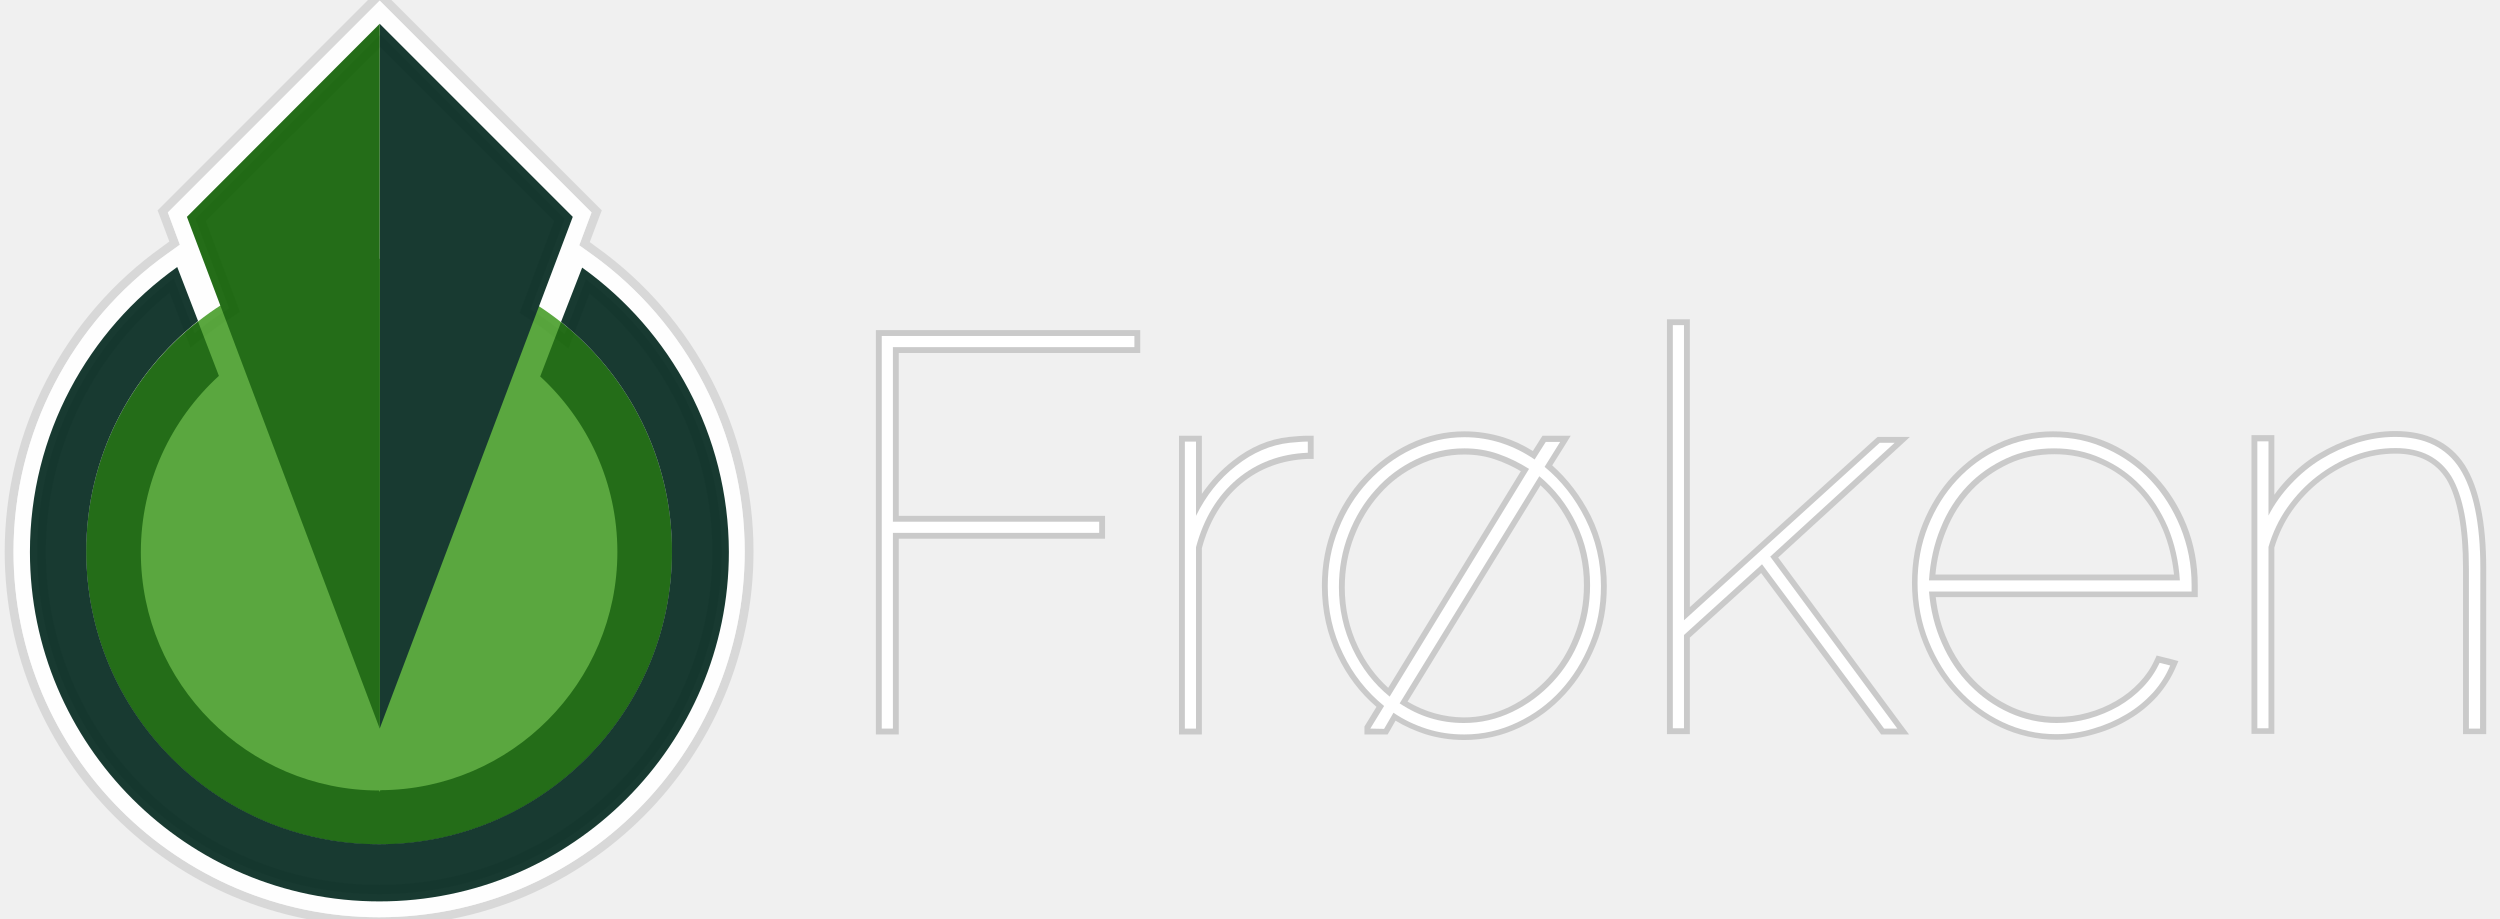
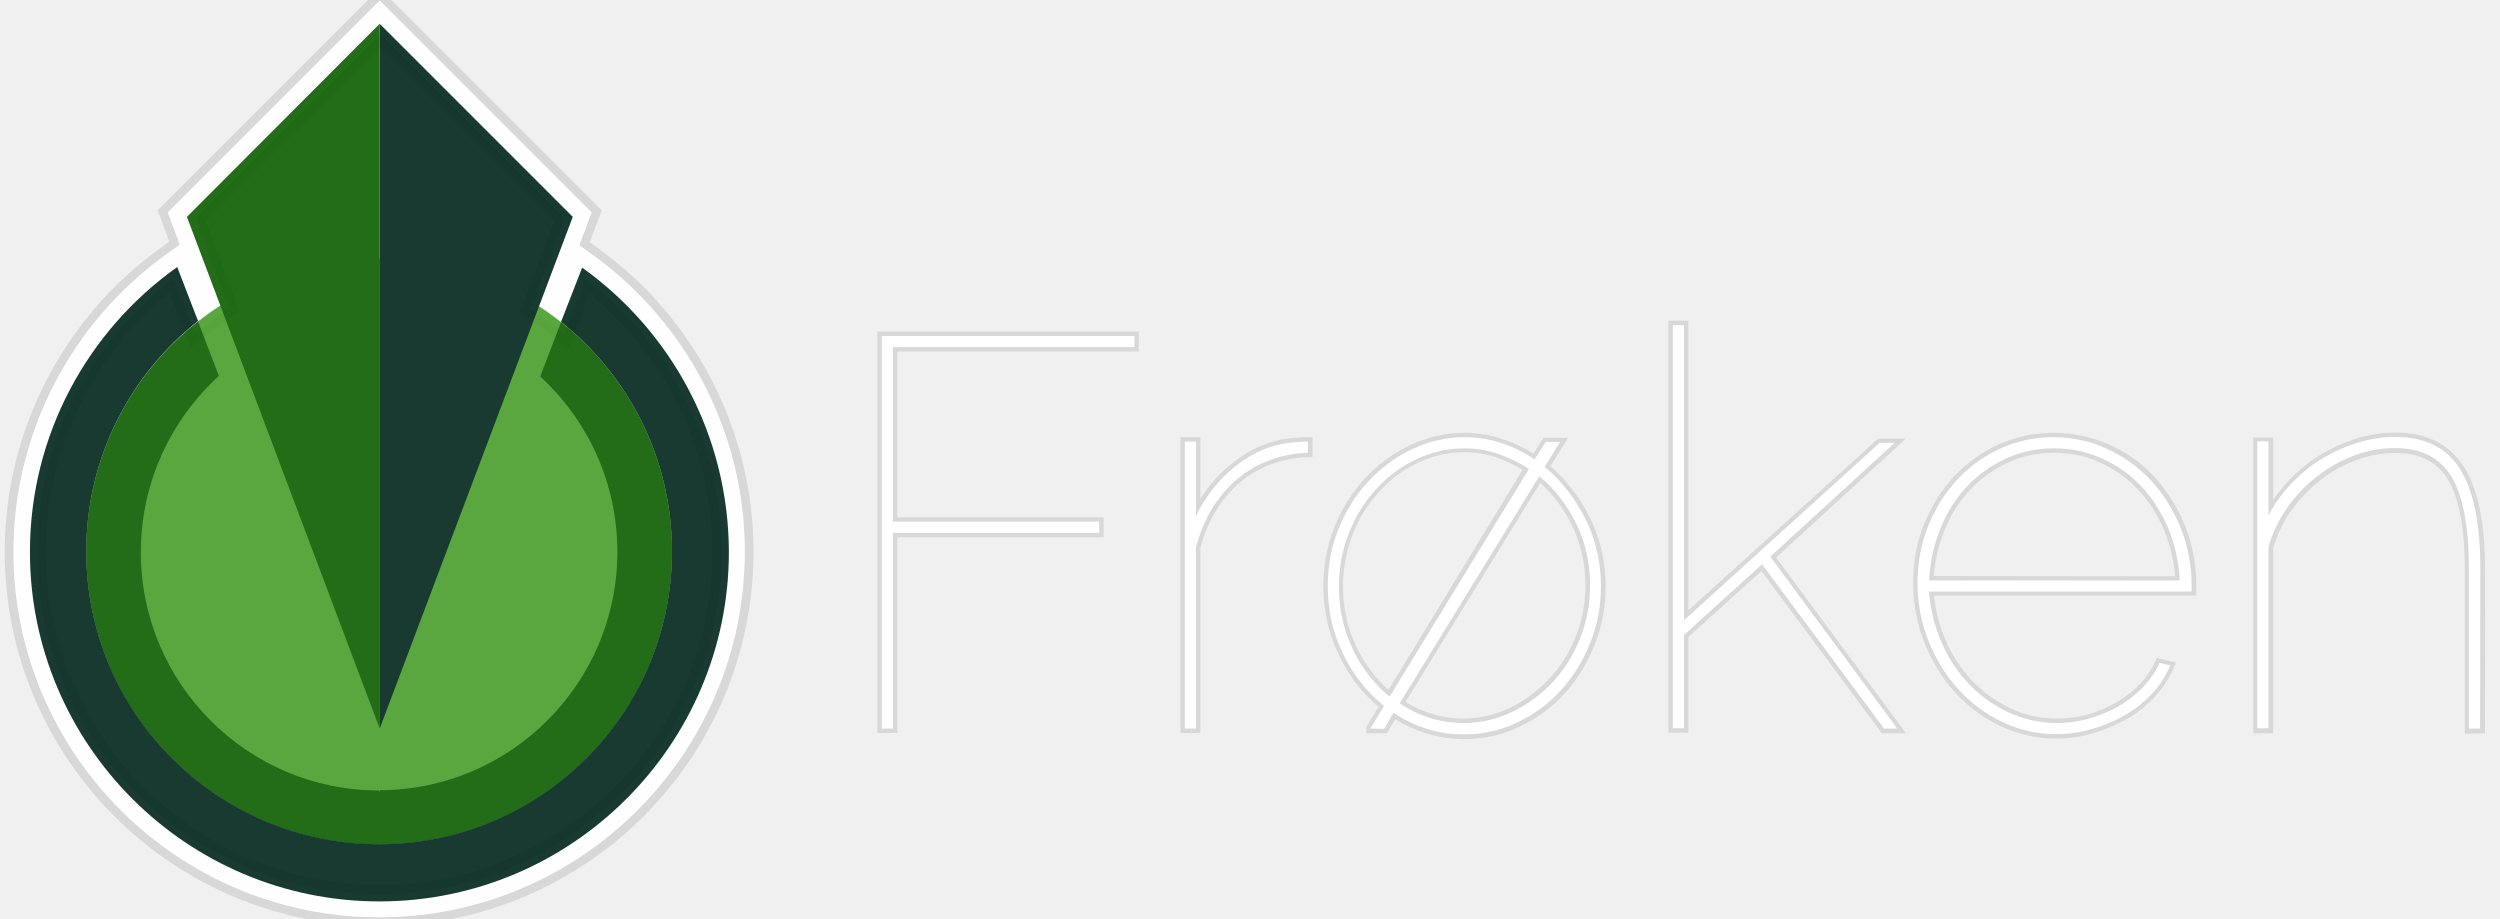
<svg xmlns="http://www.w3.org/2000/svg" version="1.1" id="Layer_1" x="0px" y="0px" viewBox="0 0 852 313" style="enable-background:new 0 0 852 313;" xml:space="preserve">
  <style type="text/css">
	.st0{opacity:0.1;}
	.st1{fill:#FFFFFF;}
	.st2{opacity:0.9;}
	.st3{fill:#499F2B;}
	.st4{fill:#0D5E00;}
	.st5{fill:#00261C;}
- 	.st6{opacity:0.16;enable-background:new    ;}
+ 	.st6{opacity:0.1;enable-background:new    ;}
	.st7{enable-background:new    ;}
</style>
  <g class="st0">
    <g>
      <path class="st1" d="M129.2,314.1C59.7,314.1,3.1,257.5,3.1,188c0-40.7,19.9-79.2,53.1-102.8l3.3-2.3l-4-10.8l73.9-73.9L203.3,72    l-4.1,11l3.3,2.3c33.1,23.7,52.8,62,52.8,102.5C255.3,257.5,198.7,314.1,129.2,314.1z M58.5,97.3c-27.8,21.8-44.3,55.6-44.3,90.8    c0,63.5,51.6,115.1,115.1,115.1s115.1-51.6,115.1-115.1c0-35.1-16.4-68.8-44-90.5l-7.2,18.7l-4.3-3.3c-2.3-1.9-4.8-3.6-7.2-5.2    L179,106l11.7-31l-61.1-61.1l-61.3,61l11.6,30.8l-2.7,1.8c-2.4,1.5-4.9,3.3-7.3,5.2l-4.3,3.4L58.5,97.3z" />
      <path d="M129.4,0.2l72.2,72.2l-4.2,11.2l4.2,3c32.7,23.4,52.2,61.3,52.2,101.3c0,68.9-55.9,124.7-124.6,124.7S4.6,256.7,4.6,188    c0-40.2,19.6-78.2,52.5-101.6l4.2-3l-4.1-11L129.4,0.2 M66.3,113.6l-7.1-18.7C30,117,12.7,151.5,12.7,188.1    c0,64.3,52.3,116.6,116.6,116.6s116.6-52.3,116.6-116.6c0-36.4-17.2-70.9-46.2-92.9l-7.2,18.7l-2.7-2.1c-2.3-1.9-4.8-3.6-7.3-5.3    l-1.7-1.1l11.6-30.8l-62.8-62.8l-63,62.7l11.5,30.6l-1.7,1.1c-2.5,1.6-5,3.4-7.4,5.3L66.3,113.6 M129.4-4l-2.1,2.1L55.1,70.3    l-1.4,1.4l0.7,1.8l3.3,8.8L55.4,84C21.7,107.9,1.6,146.8,1.6,188c0,70.4,57.2,127.6,127.6,127.6s127.6-57.3,127.6-127.7    c0-41-20-79.8-53.5-103.7l-2.3-1.7l3.4-9l0.7-1.8l-1.4-1.4L131.5-1.9L129.4-4L129.4-4z M70.1,75.3L129.6,16l59.3,59.3l-10.9,29    l-0.9,2.3l2,1.3l1.7,1.1c2.5,1.7,4.9,3.3,7,5.1l0,0l0,0l2.7,2.1l3.2,2.5l1.5-3.8l5.7-14.9c26.3,21.5,41.9,54.1,41.9,88    c0,62.6-51,113.6-113.6,113.6s-113.6-51-113.6-113.6c0-17.5,4.1-35,12-50.7c7.2-14.5,17.6-27.4,30.2-37.6l5.7,14.9l1.4,3.8    l3.2-2.5l2.7-2.1c2.4-1.9,4.8-3.6,7.2-5.1l1.7-1.1l2-1.3l-0.8-2.3L70.1,75.3L70.1,75.3z" />
    </g>
  </g>
  <g class="st2">
    <g>
      <g>
        <path class="st1" d="M129.2,312.6C60.5,312.6,4.6,256.7,4.6,188c0-40.2,19.6-78.2,52.5-101.6l4.2-3l-4.1-11l72.2-72.2l72.2,72.2     l-4.2,11.2l4.2,3c32.7,23.4,52.2,61.3,52.2,101.3C253.8,256.8,197.9,312.6,129.2,312.6z M59.2,94.9C30,117,12.7,151.5,12.7,188.1     c0,64.3,52.3,116.6,116.6,116.6s116.6-52.3,116.6-116.6c0-36.4-17.2-70.9-46.2-92.9l-7.2,18.7l-2.7-2.1c-2.3-1.9-4.8-3.6-7.3-5.3     l-1.7-1.1l11.6-30.8l-62.8-62.8l-63,62.7l11.5,30.6l-1.7,1.1c-2.5,1.6-5,3.4-7.4,5.3l-2.7,2.1L59.2,94.9z" />
      </g>
    </g>
    <g>
      <circle class="st3" cx="129.2" cy="188" r="99.8" />
    </g>
    <g>
      <path class="st4" d="M29.4,188c0,55.1,44.7,99.8,99.8,99.8S229,243.1,229,188c0-31.7-14.8-60-37.8-78.2l-7.1,18.5    c16.2,14.9,26.3,36.2,26.3,59.8c0,44.6-36.2,81-80.8,81.2l-0.2,0.6l-0.2-0.5C84.4,269.4,48,233,48,188.2    c0-23.8,10.3-45.2,26.6-60.1l-7.1-18.5C44.3,127.8,29.4,156.2,29.4,188z" />
    </g>
    <g>
      <path class="st5" d="M198.4,91.2l-7.2,18.5c23,18.3,37.8,46.5,37.8,78.2c0,55.1-44.7,99.8-99.8,99.8S29.4,243,29.4,187.9    c0-31.8,14.9-60.2,38.1-78.5L60.4,91c-30.4,21.6-50.2,57.1-50.2,97.1c0,65.6,53.4,119.1,119.1,119.1    c65.6,0,119.1-53.4,119.1-119.1C248.3,148.2,228.6,112.8,198.4,91.2z" />
    </g>
    <g>
      <g>
        <polygon class="st5" points="129.4,248.3 129.4,8.1 195.2,73.9    " />
      </g>
    </g>
    <g>
      <g>
        <polygon class="st4" points="129.4,248.3 63.7,73.9 129.4,8.1    " />
      </g>
    </g>
  </g>
  <g class="st6">
    <g>
      <g>
-         <polygon points="299.5,249.3 299.5,113.5 387.6,113.5 387.6,119.3 305.3,119.3 305.3,176.8 375.6,176.8 375.6,182.6 305.3,182.6      305.3,249.3    " />
-         <path d="M386.6,114.5v3.8h-82.3v59.5h70.3v3.8h-70.3v66.7h-3.8V114.5H386.6 M388.6,112.5h-2h-86.1h-2v2v133.8v2h2h3.8h2v-2v-64.7     h68.3h2v-2v-3.8v-2h-2h-68.3v-55.5h80.3h2v-2v-3.8V112.5L388.6,112.5z" />
+         <polygon points="299.8,249 299.8,113.7 387.4,113.7 387.4,119.1 305,119.1 305,177 375.4,177 375.4,182.4 305,182.4 305,249         " />
+         <path d="M386.6,114.5v3.8h-82.3v59.5h70.3v3.8h-70.3v66.7h-3.8V114.5H386.6 M388.1,113h-1.5h-86.1H299v1.5v133.8v1.5h1.5h3.8h1.5     v-1.5v-65.2h68.8h1.5v-1.5v-3.8v-1.5h-1.5h-68.8v-56.5h80.8h1.5v-1.5v-3.8V113L388.1,113z" />
      </g>
      <g>
-         <path d="M402.8,249.3v-99.8h5.8v22.3c3.2-5.6,7.2-10.1,12.1-13.9c5.8-4.6,12.1-7.3,18.7-8c1.3-0.1,2.4-0.2,3.5-0.3     c1.1-0.1,2.1-0.1,2.8-0.1h1v5.8h-1.1c-9,0.4-16.9,3.3-23.4,8.8c-6.5,5.6-11.1,13.1-13.6,22.6v62.7H402.8z" />
-         <path d="M445.7,150.5v3.8h-0.1c-9.3,0.4-17.3,3.4-24,9c-6.7,5.7-11.4,13.4-14,23.2v61.8h-3.8v-97.8h3.8v25.3     c3.4-6.9,7.9-12.6,13.7-17.1c5.7-4.5,11.8-7.1,18.2-7.8c1.3-0.1,2.4-0.2,3.5-0.3S445,150.5,445.7,150.5 M447.7,148.5h-2     c-0.7,0-1.7,0-2.9,0.1c-1.1,0.1-2.2,0.2-3.5,0.3l0,0l0,0c-6.8,0.7-13.3,3.5-19.2,8.2c-4.1,3.2-7.5,6.9-10.5,11.2v-17.8v-2h-2     h-3.8h-2v2v97.8v2h2h3.8h2v-2v-61.5c2.5-9.2,6.9-16.5,13.3-21.9c6.3-5.3,14-8.1,22.7-8.5h0.1h2v-2v-3.8V148.5L447.7,148.5z" />
+         <path d="M403,249v-99.3h5.3v23c3.3-5.9,7.4-10.7,12.5-14.7c5.8-4.6,12-7.2,18.6-8c1.3-0.1,2.4-0.2,3.5-0.3     c1.1-0.1,2.1-0.1,2.8-0.1h0.8v5.3h-0.9c-9.1,0.4-17,3.4-23.5,8.8c-6.6,5.6-11.2,13.2-13.7,22.7V249H403z" />
+         <path d="M445.7,150.5v3.8h-0.1c-9.3,0.4-17.3,3.4-24,9c-6.7,5.7-11.4,13.4-14,23.2v61.8h-3.8v-97.8h3.8v25.3     c3.4-6.9,7.9-12.6,13.7-17.1c5.7-4.5,11.8-7.1,18.2-7.8c1.3-0.1,2.4-0.2,3.5-0.3S445,150.5,445.7,150.5 M447.2,149h-1.5     c-0.7,0-1.7,0-2.8,0.1c-1.1,0.1-2.2,0.2-3.5,0.3c-6.7,0.7-13.1,3.5-19,8.1c-4.5,3.5-8.2,7.6-11.3,12.5v-19.5V149h-1.5h-3.8h-1.5     v1.5v97.8v1.5h1.5h3.8h1.5v-1.5v-61.6c2.5-9.3,7-16.8,13.5-22.3c6.4-5.3,14.2-8.3,23.1-8.6h0.1h1.5v-1.5v-3.8V149L447.2,149z" />
      </g>
      <g>
-         <path d="M499,251.3c-4.6,0-8.9-0.6-13-1.9c-4-1.3-7.5-2.9-10.8-5l-3,5.1H466V248l4.4-7.2c-5.8-4.8-10.3-10.8-13.6-17.6     c-3.5-7.1-5.3-15-5.3-23.5c0-7.1,1.3-13.8,3.8-19.9c2.4-6.2,5.9-11.7,10.3-16.4c4.5-4.9,9.5-8.5,15.2-11.2c6-2.8,12-4.2,18.3-4.2     c4.4,0,8.7,0.7,12.9,2c3.7,1.2,7.3,2.9,10.7,5.1l3.5-5.6h7.3l-5.8,9.3c5.5,4.7,10.1,10.6,13.5,17.5c3.6,7.2,5.4,15.1,5.4,23.4     c0,7-1.3,13.7-3.8,19.8c-2.5,6.3-5.9,11.7-10.2,16.4c-4.3,4.7-9.2,8.4-15.1,11.1C511.7,249.9,505.4,251.3,499,251.3z      M478.4,239.4c6.2,4,13.1,6,20.5,6c5.6,0,11-1.2,16.1-3.7c5.1-2.4,9.6-5.8,13.5-10c4-4.3,7-9.1,9.1-14.6     c2.2-5.6,3.3-11.4,3.3-17.7c0-7.3-1.5-14.2-4.6-20.5c-2.9-5.9-6.7-11-11.5-15.1L478.4,239.4z M499,153.8c-5.6,0-11,1.2-16.1,3.7     c-5.2,2.5-9.7,5.9-13.4,10.1c-3.8,4.2-6.9,9.2-9,14.8c-2.1,5.5-3.2,11.4-3.2,17.7c0,7.3,1.5,14.3,4.6,20.7     c2.8,6,6.7,11.1,11.4,15.1l46.4-75.8c-3-1.8-6.2-3.3-9.5-4.5C506.8,154.4,503,153.8,499,153.8z" />
-         <path d="M499.1,149c4.4,0,8.6,0.7,12.6,2s7.8,3.2,11.3,5.6l3.8-6h4.9l-5.3,8.5c5.8,4.8,10.4,10.7,13.9,17.7s5.3,14.7,5.3,23     c0,6.8-1.2,13.3-3.7,19.4c-2.5,6.2-5.8,11.5-10,16.1c-4.2,4.6-9.1,8.2-14.8,10.9c-5.7,2.7-11.7,4.1-18.1,4.1     c-4.4,0-8.6-0.6-12.7-1.9c-4.1-1.3-7.9-3.1-11.4-5.5l-3.2,5.5H467v-0.1l4.7-7.7c-5.9-4.8-10.6-10.7-14-17.8     c-3.5-7.1-5.2-14.8-5.2-23.1c0-6.9,1.2-13.4,3.7-19.5c2.4-6.1,5.8-11.5,10.1-16.1c4.3-4.6,9.2-8.3,14.9-11     C486.9,150.4,492.8,149,499.1,149 M473.6,237.4l47.5-77.6c-3.3-2.1-6.8-3.8-10.5-5.1c-3.7-1.3-7.6-1.9-11.6-1.9     c-5.8,0-11.3,1.3-16.5,3.8s-9.8,5.9-13.7,10.3c-3.9,4.3-7,9.4-9.2,15.1c-2.2,5.6-3.3,11.7-3.3,18.1c0,7.5,1.6,14.6,4.7,21.1     S468.3,233.1,473.6,237.4 M498.9,246.4c5.8,0,11.3-1.3,16.5-3.8c5.2-2.5,9.8-5.9,13.8-10.2c4-4.3,7.1-9.2,9.3-14.9     c2.3-5.7,3.4-11.7,3.4-18.1c0-7.5-1.6-14.5-4.7-20.9c-3.1-6.4-7.3-11.8-12.6-16.2L477,239.7C483.7,244.2,491,246.4,498.9,246.4      M499.1,147c-6.5,0-12.7,1.4-18.8,4.3c-5.8,2.8-10.9,6.5-15.5,11.4c-4.5,4.8-8,10.4-10.5,16.7c-2.5,6.2-3.8,13-3.8,20.2     c0,8.6,1.8,16.7,5.4,24c3.2,6.7,7.6,12.5,13.2,17.3l-3.8,6.2l-0.3,0.5v0.6v0.1v2h2h4.7h1.2l0.6-1l2.1-3.7     c3.1,1.9,6.5,3.4,10.1,4.6c4.2,1.3,8.6,2,13.3,2c6.6,0,12.9-1.4,19-4.3c6-2.8,11-6.6,15.4-11.4c4.4-4.8,7.8-10.3,10.4-16.7     c2.6-6.2,3.8-13,3.8-20.1c0-8.5-1.9-16.6-5.5-23.9c-3.4-6.7-7.8-12.5-13.1-17.2l4.4-7l1.9-3.1h-3.6h-4.9h-1.1l-0.6,0.9l-2.7,4.3     c-3.2-2-6.6-3.6-10.1-4.7C508,147.7,503.6,147,499.1,147L499.1,147z M473.1,234.4c-4.2-3.8-7.7-8.5-10.3-14     c-3-6.3-4.5-13.1-4.5-20.2c0-6.2,1.1-12,3.2-17.4c2.1-5.5,5.1-10.4,8.8-14.5c3.6-4.1,8-7.4,13.1-9.8c5-2.4,10.2-3.6,15.6-3.6     c3.9,0,7.6,0.6,10.9,1.8c2.9,1,5.7,2.3,8.4,3.9L473.1,234.4L473.1,234.4z M479.7,239.1l45.3-73.7c4.3,3.9,7.7,8.6,10.3,14     c3,6.2,4.5,12.9,4.5,20c0,6.2-1.1,11.9-3.3,17.4c-2.1,5.4-5,10.1-8.9,14.3c-3.8,4.1-8.3,7.4-13.2,9.8c-5,2.4-10.2,3.6-15.6,3.6     C492,244.4,485.6,242.6,479.7,239.1L479.7,239.1z" />
+         <path d="M499,251c-4.6,0-8.8-0.6-12.9-1.9c-4-1.3-7.6-3-10.9-5.1l-3,5.2h-5.9v-1.1l4.5-7.3c-5.8-4.8-10.4-10.8-13.7-17.6     c-3.5-7.1-5.3-15-5.3-23.4c0-7,1.3-13.7,3.8-19.8c2.4-6.1,5.9-11.6,10.2-16.3c4.5-4.8,9.5-8.5,15.1-11.2     c5.9-2.8,11.9-4.2,18.2-4.2c4.4,0,8.7,0.7,12.8,2c3.8,1.2,7.4,3,10.8,5.3l3.6-5.7h6.7l-5.7,9.1c5.6,4.7,10.1,10.6,13.6,17.5     c3.6,7.1,5.4,15,5.4,23.3c0,7-1.3,13.6-3.8,19.7c-2.5,6.3-5.9,11.6-10.1,16.3c-4.3,4.7-9.2,8.3-15,11.1     C511.6,249.6,505.4,251,499,251z M478,239.5c6.3,4.1,13.4,6.2,20.9,6.2c5.6,0,11-1.3,16.2-3.7c5.1-2.4,9.7-5.8,13.6-10     c4-4.3,7-9.1,9.1-14.7c2.3-5.6,3.3-11.4,3.3-17.8c0-7.3-1.6-14.2-4.6-20.6c-2.9-6-6.9-11.2-11.7-15.4L478,239.5z M499,153.6     c-5.6,0-11,1.3-16.2,3.7c-5.2,2.5-9.7,5.9-13.5,10.1c-3.8,4.2-6.9,9.2-9.1,14.9c-2.2,5.5-3.2,11.5-3.2,17.8     c0,7.3,1.6,14.3,4.6,20.8c2.9,6.1,6.9,11.3,11.7,15.4l46.7-76.2c-3.1-1.9-6.3-3.4-9.7-4.6C506.8,154.2,503,153.6,499,153.6z" />
+         <path d="M499.1,149c4.4,0,8.6,0.7,12.6,2s7.8,3.2,11.3,5.6l3.8-6h4.9l-5.3,8.5c5.8,4.8,10.4,10.7,13.9,17.7s5.3,14.7,5.3,23     c0,6.8-1.2,13.3-3.7,19.4c-2.5,6.2-5.8,11.5-10,16.1c-4.2,4.6-9.1,8.2-14.8,10.9c-5.7,2.7-11.7,4.1-18.1,4.1     c-4.4,0-8.6-0.6-12.7-1.9c-4.1-1.3-7.9-3.1-11.4-5.5l-3.2,5.5H467v-0.1l4.7-7.7c-5.9-4.8-10.6-10.7-14-17.8     c-3.5-7.1-5.2-14.8-5.2-23.1c0-6.9,1.2-13.4,3.7-19.5c2.4-6.1,5.8-11.5,10.1-16.1c4.3-4.6,9.2-8.3,14.9-11     C486.9,150.4,492.8,149,499.1,149 M473.6,237.4l47.5-77.6c-3.3-2.1-6.8-3.8-10.5-5.1s-7.6-1.9-11.6-1.9c-5.8,0-11.3,1.3-16.5,3.8     s-9.8,5.9-13.7,10.3c-3.9,4.3-7,9.4-9.2,15.1c-2.2,5.6-3.3,11.7-3.3,18.1c0,7.5,1.6,14.6,4.7,21.1S468.3,233.1,473.6,237.4      M498.9,246.4c5.8,0,11.3-1.3,16.5-3.8c5.2-2.5,9.8-5.9,13.8-10.2c4-4.3,7.1-9.2,9.3-14.9c2.3-5.7,3.4-11.7,3.4-18.1     c0-7.5-1.6-14.5-4.7-20.9c-3.1-6.4-7.3-11.8-12.6-16.2L477,239.7C483.7,244.2,491,246.4,498.9,246.4 M499.1,147.5     c-6.4,0-12.5,1.4-18.5,4.2c-5.8,2.7-10.8,6.4-15.4,11.3c-4.4,4.8-7.9,10.3-10.4,16.6c-2.5,6.2-3.8,12.9-3.8,20     c0,8.6,1.8,16.6,5.4,23.8c3.2,6.8,7.7,12.6,13.4,17.5l-4,6.6l-0.2,0.4v0.4v0.1v1.5h1.5h4.7h0.9l0.4-0.7l2.4-4.1     c3.2,2,6.6,3.6,10.4,4.8c4.2,1.3,8.5,2,13.2,2c6.5,0,12.8-1.4,18.7-4.2c5.9-2.8,10.9-6.5,15.3-11.2c4.4-4.8,7.7-10.2,10.3-16.6     c2.5-6.2,3.8-12.9,3.8-20c0-8.5-1.8-16.4-5.5-23.7c-3.4-6.8-7.9-12.6-13.3-17.3l4.6-7.4l1.4-2.3h-2.7h-4.9H526l-0.4,0.7l-3,4.7     c-3.3-2.1-6.8-3.8-10.4-4.9C507.9,148.2,503.5,147.5,499.1,147.5L499.1,147.5z M473.2,235.1c-4.5-4-8.2-8.9-10.9-14.6     c-3-6.3-4.6-13.2-4.6-20.5c0-6.2,1.1-12.2,3.2-17.6c2.1-5.6,5.1-10.5,8.9-14.6c3.7-4.2,8.1-7.5,13.2-10c5-2.4,10.4-3.7,15.9-3.7     c3.9,0,7.7,0.6,11.1,1.8c3.1,1.1,6.1,2.5,8.9,4.2L473.2,235.1L473.2,235.1z M479,239.2l45.9-74.6c4.5,4,8.2,8.9,10.9,14.6     c3,6.2,4.5,13,4.5,20.2c0,6.3-1.1,12.1-3.3,17.5c-2.1,5.5-5.1,10.2-9,14.4c-3.9,4.1-8.3,7.5-13.4,9.9c-5,2.4-10.4,3.7-15.9,3.7     C491.8,244.9,485.1,243,479,239.2L479,239.2z" />
      </g>
      <g>
-         <polygon points="641.6,249.3 600.4,193.8 574.9,216.8 574.9,249.2 569.1,249.2 569.1,109.8 574.9,109.8 574.9,209.1 640.2,149.9      648.3,149.9 604.6,189.8 648.6,249.3    " />
-         <path d="M573.9,110.8v100.6l66.7-60.5h5.1l-42.4,38.8l43.3,58.6h-4.5v0l-41.6-56l-26.6,24.1v31.8h-3.8V110.8H573.9 M575.9,108.8     h-2h-3.8h-2v2v137.4v2h2h3.8h2v-2v-30.9l24.3-22l40.3,54.2l0.6,0.8h1l4.5,0l4,0l-2.4-3.2L606,190l41.1-37.6l3.8-3.5h-5.1h-5.1     h-0.8l-0.6,0.5l-63.4,57.5v-96.1V108.8L575.9,108.8z" />
+         <polygon points="641.7,249 600.4,193.4 574.7,216.7 574.7,248.9 569.3,248.9 569.3,110.1 574.7,110.1 574.7,209.7 640.3,150.2      647.6,150.2 604.3,189.8 648.1,249    " />
+         <path d="M573.9,110.8v100.6l66.7-60.5h5.1l-42.4,38.8l43.3,58.6h-4.5v0l-41.6-56l-26.6,24.1v31.8h-3.8V110.8H573.9 M575.4,109.3     h-1.5h-3.8h-1.5v1.5v137.4v1.5h1.5h3.8h1.5v-1.5v-31.1l24.9-22.5l40.6,54.7l0.4,0.6h0.8l4.5,0l3,0l-1.8-2.4l-42.5-57.5l41.4-37.9     l2.8-2.6h-3.9h-5.1H640l-0.4,0.4L575.4,208v-97.2V109.3L575.4,109.3z" />
      </g>
      <g>
-         <path d="M700.7,251.2c-6.5,0-12.7-1.4-18.6-4.2c-5.8-2.7-10.9-6.6-15.3-11.3c-4.3-4.7-7.8-10.4-10.4-16.7     c-2.6-6.4-3.9-13.2-3.9-20.3c0-7,1.2-13.7,3.7-19.8c2.5-6.1,5.9-11.6,10.1-16.1c4.4-4.7,9.4-8.3,15-10.8c5.7-2.6,11.9-4,18.4-4     c6.8,0,13.1,1.4,18.8,4.1c5.8,2.6,10.9,6.3,15.2,10.9c4.3,4.6,7.7,10.1,10.3,16.3c2.6,6.4,3.9,13.2,3.9,20.2v3.1h-89.4     c0.6,5.7,2,11.2,4.2,16.2c2.3,5.2,5.4,9.9,9.3,13.9c3.9,4,8.3,7.1,13.2,9.3c5,2.3,10.3,3.4,15.7,3.4c3.7,0,7.2-0.5,10.7-1.5     c3.4-1,6.7-2.3,9.9-4.1c3-1.7,5.7-3.9,8.1-6.3c2.3-2.4,4.1-5.1,5.5-8l0.3-0.7l5.5,1.4l-0.4,1.1c-1.4,3.4-3.5,6.6-6.1,9.6     c-2.8,3-5.9,5.5-9.2,7.5c-3.6,2.1-7.3,3.8-11.5,5C709.5,250.6,705.2,251.2,700.7,251.2z M741.8,196.8c-0.5-5.9-1.8-11.6-4-16.7     c-2.4-5.5-5.4-10.1-9.1-13.9c-3.7-3.8-8-6.9-13-9.1c-4.8-2.2-10.1-3.3-15.8-3.3s-11,1.1-15.8,3.3c-5,2.3-9.4,5.4-13,9.2     c-3.8,4-6.8,8.7-8.9,14c-2.1,5-3.4,10.5-3.9,16.5H741.8z" />
-         <path d="M699.7,149c6.5,0,12.7,1.3,18.4,4c5.7,2.6,10.7,6.2,14.9,10.7s7.6,9.9,10.1,16c2.5,6.2,3.8,12.8,3.8,19.8v2.1h-89.5     c0.5,6.3,2,12.2,4.4,17.6c2.4,5.5,5.6,10.2,9.5,14.2s8.4,7.2,13.5,9.5c5.1,2.3,10.5,3.5,16.1,3.5c3.8,0,7.4-0.5,11-1.5     s6.9-2.4,10.1-4.2c3.1-1.8,5.9-4,8.3-6.5c2.4-2.5,4.3-5.3,5.7-8.3l3.6,0.9c-1.4,3.4-3.4,6.5-5.9,9.3c-2.6,2.8-5.6,5.3-9,7.3     c-3.5,2.1-7.2,3.7-11.3,4.9c-4.2,1.3-8.4,1.9-12.7,1.9c-6.4,0-12.5-1.4-18.2-4.1s-10.7-6.4-15-11.1c-4.3-4.7-7.7-10.2-10.2-16.4     c-2.5-6.2-3.8-12.8-3.8-19.9c0-6.9,1.2-13.4,3.6-19.4c2.4-6,5.7-11.3,9.9-15.8s9.1-8.1,14.7-10.6     C687.3,150.3,693.3,149,699.7,149 M657.4,197.8l85.5,0v0v0c-0.4-6.5-1.8-12.6-4.1-18.1c-2.4-5.5-5.5-10.3-9.3-14.2     c-3.8-4-8.3-7.1-13.3-9.3c-5-2.3-10.4-3.4-16.2-3.4s-11.2,1.1-16.2,3.4c-5,2.3-9.5,5.4-13.3,9.4s-6.9,8.8-9.1,14.3     C659.1,185.4,657.8,191.4,657.4,197.8 M699.7,147c-6.7,0-13,1.4-18.8,4.1c-5.7,2.5-10.8,6.3-15.3,11c-4.3,4.6-7.8,10.2-10.3,16.4     c-2.5,6.2-3.7,13-3.7,20.1c0,7.2,1.3,14.2,3.9,20.6c2.6,6.5,6.2,12.2,10.6,17c4.5,4.9,9.7,8.8,15.6,11.6c6,2.8,12.4,4.3,19.1,4.3     c4.6,0,9-0.7,13.3-2c4.3-1.2,8.1-2.9,11.7-5.1c3.4-2,6.6-4.6,9.4-7.7c2.7-3.1,4.8-6.4,6.3-9.9l0.9-2.1l-2.2-0.6l-3.6-0.9     l-1.6-0.4l-0.7,1.5c-1.3,2.9-3.1,5.5-5.3,7.8c-2.3,2.4-4.9,4.5-7.9,6.2c-3.1,1.8-6.3,3.1-9.6,4c-3.5,1-6.9,1.4-10.5,1.4     c-5.2,0-10.4-1.1-15.3-3.3c-4.8-2.2-9.1-5.2-12.9-9.1c-3.8-3.9-6.9-8.5-9.1-13.6c-2.1-4.6-3.4-9.6-4-14.8h87.3h2v-2v-2.1     c0-7.1-1.3-14.1-3.9-20.5c-2.6-6.4-6.1-11.9-10.5-16.6c-4.4-4.7-9.6-8.5-15.5-11.2C713.1,148.4,706.6,147,699.7,147L699.7,147z      M659.6,195.8c0.5-5.5,1.8-10.5,3.7-15.1c2.1-5.2,5-9.8,8.7-13.7c3.5-3.7,7.8-6.7,12.7-9c4.6-2.1,9.8-3.2,15.4-3.2     c5.6,0,10.7,1.1,15.4,3.2c4.9,2.1,9.1,5.1,12.7,8.9c3.6,3.7,6.6,8.2,8.9,13.6c2,4.7,3.2,9.9,3.8,15.3L659.6,195.8L659.6,195.8z" />
+         <path d="M700.7,250.9c-6.4,0-12.7-1.4-18.5-4.2c-5.8-2.7-10.9-6.5-15.2-11.3c-4.3-4.7-7.8-10.3-10.3-16.6     c-2.6-6.3-3.9-13.1-3.9-20.2c0-7,1.2-13.6,3.7-19.7c2.4-6.1,5.8-11.5,10-16c4.4-4.7,9.4-8.3,14.9-10.8c5.7-2.6,11.8-4,18.3-4     c6.7,0,13,1.4,18.7,4.1c5.8,2.6,10.8,6.3,15.1,10.9c4.3,4.6,7.7,10,10.2,16.2c2.6,6.3,3.9,13.1,3.9,20.1v2.9h-89.4     c0.5,5.8,2,11.4,4.3,16.5c2.3,5.3,5.4,10,9.4,14c3.9,4,8.3,7.1,13.3,9.3c5.1,2.3,10.4,3.4,15.8,3.4c3.7,0,7.2-0.5,10.8-1.5     c3.4-1,6.7-2.3,9.9-4.1c3-1.8,5.8-3.9,8.1-6.4c2.3-2.4,4.2-5.1,5.6-8.1l0.3-0.6l5,1.3l-0.3,0.8c-1.4,3.4-3.4,6.6-6,9.5     c-2.8,3-5.9,5.5-9.2,7.4c-3.5,2.1-7.3,3.8-11.5,5C709.4,250.3,705.2,250.9,700.7,250.9z M742.1,197c-0.5-6.1-1.8-11.8-4-17.1     c-2.4-5.5-5.5-10.2-9.1-14c-3.7-3.9-8.1-6.9-13.1-9.1c-4.8-2.2-10.2-3.3-15.9-3.3s-11.1,1.1-15.9,3.3c-5.1,2.3-9.5,5.4-13.1,9.2     c-3.8,4-6.8,8.7-8.9,14.1c-2.1,5.1-3.4,10.8-3.9,16.9H742.1z" />
+         <path d="M699.7,149c6.5,0,12.7,1.3,18.4,4c5.7,2.6,10.7,6.2,14.9,10.7s7.6,9.9,10.1,16c2.5,6.2,3.8,12.8,3.8,19.8v2.1h-89.5     c0.5,6.3,2,12.2,4.4,17.6c2.4,5.5,5.6,10.2,9.5,14.2s8.4,7.2,13.5,9.5c5.1,2.3,10.5,3.5,16.1,3.5c3.8,0,7.4-0.5,11-1.5     s6.9-2.4,10.1-4.2c3.1-1.8,5.9-4,8.3-6.5c2.4-2.5,4.3-5.3,5.7-8.3l3.6,0.9c-1.4,3.4-3.4,6.5-5.9,9.3c-2.6,2.8-5.6,5.3-9,7.3     c-3.5,2.1-7.2,3.7-11.3,4.9c-4.2,1.3-8.4,1.9-12.7,1.9c-6.4,0-12.5-1.4-18.2-4.1s-10.7-6.4-15-11.1c-4.3-4.7-7.7-10.2-10.2-16.4     c-2.5-6.2-3.8-12.8-3.8-19.9c0-6.9,1.2-13.4,3.6-19.4c2.4-6,5.7-11.3,9.9-15.8s9.1-8.1,14.7-10.6     C687.3,150.3,693.3,149,699.7,149 M657.4,197.8l85.5,0v0v0c-0.4-6.5-1.8-12.6-4.1-18.1c-2.4-5.5-5.5-10.3-9.3-14.2     c-3.8-4-8.3-7.1-13.3-9.3c-5-2.3-10.4-3.4-16.2-3.4s-11.2,1.1-16.2,3.4c-5,2.3-9.5,5.4-13.3,9.4s-6.9,8.8-9.1,14.3     C659.1,185.4,657.8,191.4,657.4,197.8 M699.7,147.5c-6.6,0-12.9,1.4-18.6,4c-5.6,2.5-10.7,6.2-15.2,10.9     c-4.3,4.6-7.7,10.1-10.2,16.3c-2.5,6.1-3.7,12.9-3.7,20c0,7.1,1.3,14,3.9,20.5c2.6,6.4,6.1,12.1,10.5,16.9     c4.4,4.8,9.6,8.7,15.5,11.4c5.9,2.8,12.3,4.2,18.8,4.2c4.6,0,8.9-0.6,13.1-2c4.2-1.2,8-2.9,11.6-5c3.4-2,6.5-4.5,9.3-7.6     c2.7-3,4.8-6.3,6.2-9.7l0.7-1.6l-1.7-0.4l-3.6-0.9l-1.2-0.3l-0.5,1.1c-1.4,2.9-3.2,5.6-5.4,7.9c-2.3,2.4-5,4.5-8,6.2     c-3.2,1.8-6.4,3.1-9.7,4.1c-3.5,1-7,1.4-10.6,1.4c-5.3,0-10.5-1.1-15.5-3.4c-4.8-2.2-9.2-5.3-13-9.2c-3.8-3.9-6.9-8.6-9.2-13.8     c-2.1-4.8-3.5-10-4.1-15.5h87.9h1.5v-1.5v-2.1c0-7.1-1.3-13.9-3.9-20.4c-2.6-6.3-6.1-11.8-10.4-16.5c-4.3-4.7-9.5-8.4-15.4-11     C712.9,148.9,706.5,147.5,699.7,147.5L699.7,147.5z M659,196.3c0.5-5.7,1.8-11,3.8-15.8c2.1-5.3,5.1-9.9,8.8-13.8     c3.5-3.7,7.9-6.8,12.8-9.1c4.7-2.2,9.9-3.3,15.6-3.3s10.9,1.1,15.6,3.3c4.9,2.2,9.2,5.2,12.8,9c3.6,3.7,6.6,8.3,9,13.8     c2.1,4.9,3.4,10.3,3.9,16L659,196.3L659,196.3z" />
      </g>
      <g>
-         <path d="M840.4,249.3v-55.5c0-14-1.9-24.3-5.8-30.8c-3.9-6.3-9.8-9.3-18.2-9.3c-4.8,0-9.4,0.8-13.6,2.4c-4.4,1.6-8.5,3.9-12.4,7     c-3.7,2.9-7.1,6.4-10,10.5c-2.7,3.8-4.8,8.2-6.2,13v62.7h-5.8v-99.8h5.8v22.5c1.7-2.7,3.7-5.3,6-7.7c3.2-3.5,6.8-6.4,10.6-8.7     c3.8-2.3,7.8-4.1,12.3-5.6c4.6-1.4,8.9-2,13.3-2c10.4,0,18.1,3.8,22.8,11.3c4.7,7.4,7.2,19.1,7.2,34.5v55.6H840.4z" />
-         <path d="M816.3,148.9c10,0,17.4,3.6,22,10.8s7,18.6,7,34v54.6h-0.1h-3.8v-54.5c0-14.3-2-24.7-5.9-31.3c-4-6.5-10.3-9.8-19.1-9.8     c-4.8,0-9.5,0.8-14,2.5c-4.6,1.7-8.8,4.1-12.7,7.1s-7.3,6.6-10.2,10.7c-2.9,4.1-5,8.6-6.4,13.4v61.8h-3.8v-97.8h3.8v25.3     c2-3.9,4.6-7.5,7.7-10.8c3.1-3.3,6.6-6.2,10.4-8.5c3.8-2.3,7.8-4.1,12.1-5.5C807.6,149.6,811.9,148.9,816.3,148.9 M816.3,146.9     c-4.5,0-8.9,0.7-13.6,2.1c-4.6,1.5-8.7,3.4-12.6,5.7c-3.9,2.3-7.5,5.3-10.8,8.8c-1.5,1.6-3,3.4-4.2,5.1v-18.3v-2h-2h-3.8h-2v2     v97.8v2h2h3.8h2v-2v-61.5c1.4-4.6,3.4-8.8,6-12.5c2.8-4,6.1-7.4,9.8-10.3c3.9-3,7.9-5.2,12.2-6.8c4.2-1.6,8.7-2.4,13.3-2.4     c8,0,13.7,2.9,17.4,8.8c3.7,6.3,5.6,16.5,5.6,30.3v54.5v2h2h3.8h0.1h2v-2v-54.6c0-15.7-2.5-27.5-7.3-35.1     C835,150.8,827,146.9,816.3,146.9L816.3,146.9z" />
+         <path d="M840.7,249v-55.2c0-14-2-24.4-5.8-30.9c-3.9-6.3-9.9-9.4-18.5-9.4c-4.8,0-9.4,0.8-13.7,2.5c-4.4,1.6-8.5,3.9-12.5,7     c-3.8,2.9-7.1,6.4-10,10.5c-2.7,3.9-4.9,8.3-6.3,13.1v62.4h-5.3v-99.3h5.3v23.2c1.8-2.9,3.9-5.8,6.4-8.4     c3.2-3.4,6.8-6.3,10.6-8.6c3.8-2.3,7.8-4.1,12.3-5.6c4.5-1.4,8.9-2,13.2-2c10.3,0,17.9,3.8,22.6,11.1c4.7,7.4,7.1,19,7.1,34.4     V249H840.7z" />
+         <path d="M816.3,148.9c10,0,17.4,3.6,22,10.8s7,18.6,7,34v54.6h-0.1h-3.8v-54.5c0-14.3-2-24.7-5.9-31.3c-4-6.5-10.3-9.8-19.1-9.8     c-4.8,0-9.5,0.8-14,2.5c-4.6,1.7-8.8,4.1-12.7,7.1s-7.3,6.6-10.2,10.7c-2.9,4.1-5,8.6-6.4,13.4v61.8h-3.8v-97.8h3.8v25.3     c2-3.9,4.6-7.5,7.7-10.8c3.1-3.3,6.6-6.2,10.4-8.5c3.8-2.3,7.8-4.1,12.1-5.5C807.6,149.6,811.9,148.9,816.3,148.9 M816.3,147.4     c-4.4,0-8.8,0.7-13.4,2.1c-4.5,1.5-8.6,3.3-12.4,5.7c-3.8,2.3-7.4,5.3-10.7,8.8c-1.9,2-3.6,4.2-5.1,6.4v-19.8v-1.5h-1.5h-3.8     h-1.5v1.5v97.8v1.5h1.5h3.8h1.5v-1.5v-61.6c1.4-4.7,3.4-9,6.1-12.7c2.9-4,6.2-7.5,9.9-10.4c3.9-3,8-5.3,12.3-6.9     c4.2-1.6,8.8-2.4,13.5-2.4c8.2,0,14.1,3,17.8,9.1c3.8,6.4,5.7,16.6,5.7,30.5v54.5v1.5h1.5h3.8h0.1h1.5v-1.5v-54.6     c0-15.6-2.4-27.3-7.2-34.8C834.7,151.3,826.9,147.4,816.3,147.4L816.3,147.4z" />
      </g>
    </g>
  </g>
  <g class="st7">
    <g>
      <path class="st1" d="M300.5,248.3V114.5h86.1v3.8h-82.3v59.5h70.3v3.8h-70.3v66.7H300.5z" />
      <path class="st1" d="M445.6,154.3c-9.3,0.4-17.3,3.4-24,9c-6.7,5.7-11.4,13.4-14,23.2v61.8h-3.8v-97.8h3.8v25.3    c3.4-6.9,7.9-12.6,13.7-17.1c5.7-4.5,11.8-7.1,18.2-7.8c1.3-0.1,2.4-0.2,3.5-0.3s2-0.1,2.7-0.1v3.8H445.6z" />
      <path class="st1" d="M467,248.3l4.7-7.7c-5.9-4.8-10.6-10.7-14-17.8c-3.5-7.1-5.2-14.8-5.2-23.1c0-6.9,1.2-13.4,3.7-19.5    c2.4-6.1,5.8-11.5,10.1-16.1c4.3-4.6,9.2-8.3,14.9-11c5.7-2.7,11.6-4.1,17.9-4.1c4.4,0,8.6,0.7,12.6,2s7.8,3.2,11.3,5.6l3.8-6h4.9    l-5.3,8.5c5.8,4.8,10.4,10.7,13.9,17.7s5.3,14.7,5.3,23c0,6.8-1.2,13.3-3.7,19.4c-2.5,6.2-5.8,11.5-10,16.1s-9.1,8.2-14.8,10.9    s-11.7,4.1-18.1,4.1c-4.4,0-8.6-0.6-12.7-1.9c-4.1-1.3-7.9-3.1-11.4-5.5l-3.2,5.5L467,248.3L467,248.3z M456.3,200.1    c0,7.5,1.6,14.6,4.7,21.1s7.3,11.9,12.6,16.2l47.5-77.6c-3.3-2.1-6.8-3.8-10.5-5.1s-7.6-1.9-11.6-1.9c-5.8,0-11.3,1.3-16.5,3.8    s-9.8,5.9-13.7,10.3c-3.9,4.3-7,9.4-9.2,15.1C457.4,187.6,456.3,193.7,456.3,200.1z M498.9,246.4c5.8,0,11.3-1.3,16.5-3.8    c5.2-2.5,9.8-5.9,13.8-10.2s7.1-9.2,9.3-14.9c2.3-5.7,3.4-11.7,3.4-18.1c0-7.5-1.6-14.5-4.7-20.9c-3.1-6.4-7.3-11.8-12.6-16.2    L477,239.7C483.7,244.2,491,246.4,498.9,246.4z" />
      <path class="st1" d="M642.1,248.3l-41.6-56l-26.6,24.1v31.8h-3.8V110.8h3.8v100.6l66.7-60.5h5.1l-42.4,38.8l43.3,58.6L642.1,248.3    L642.1,248.3z" />
      <path class="st1" d="M700.7,250.2c-6.4,0-12.5-1.4-18.2-4.1c-5.7-2.7-10.7-6.4-15-11.1c-4.3-4.7-7.7-10.2-10.2-16.4    s-3.8-12.8-3.8-19.9c0-6.9,1.2-13.4,3.6-19.4c2.4-6,5.7-11.3,9.9-15.8s9.1-8.1,14.7-10.6c5.6-2.6,11.6-3.9,18-3.9    c6.5,0,12.7,1.3,18.4,4c5.7,2.6,10.7,6.2,14.9,10.7s7.6,9.9,10.1,16c2.5,6.2,3.8,12.8,3.8,19.8v2.1h-89.5c0.5,6.3,2,12.2,4.4,17.6    c2.4,5.5,5.6,10.2,9.5,14.2s8.4,7.2,13.5,9.5s10.5,3.5,16.1,3.5c3.8,0,7.4-0.5,11-1.5s6.9-2.4,10.1-4.2c3.1-1.8,5.9-4,8.3-6.5    c2.4-2.5,4.3-5.3,5.7-8.3l3.6,0.9c-1.4,3.4-3.4,6.5-5.9,9.3c-2.6,2.8-5.6,5.3-9,7.3c-3.5,2.1-7.2,3.7-11.3,4.9    C709.2,249.6,705,250.2,700.7,250.2z M742.9,197.8c-0.4-6.5-1.8-12.6-4.1-18.1c-2.4-5.5-5.5-10.3-9.3-14.2    c-3.8-4-8.3-7.1-13.3-9.3c-5-2.3-10.4-3.4-16.2-3.4s-11.2,1.1-16.2,3.4c-5,2.3-9.5,5.4-13.3,9.4s-6.9,8.8-9.1,14.3    c-2.3,5.5-3.6,11.5-4,17.9L742.9,197.8L742.9,197.8z" />
      <path class="st1" d="M845.2,248.3h-3.8v-54.5c0-14.3-2-24.7-5.9-31.3c-4-6.5-10.3-9.8-19.1-9.8c-4.8,0-9.5,0.8-14,2.5    c-4.6,1.7-8.8,4.1-12.7,7.1s-7.3,6.6-10.2,10.7c-2.9,4.1-5,8.6-6.4,13.4v61.8h-3.8v-97.8h3.8v25.3c2-3.9,4.6-7.5,7.7-10.8    c3.1-3.3,6.6-6.2,10.4-8.5c3.8-2.3,7.8-4.1,12.1-5.5c4.3-1.3,8.6-2,13-2c10,0,17.4,3.6,22,10.8s7,18.6,7,34L845.2,248.3    L845.2,248.3z" />
    </g>
  </g>
</svg>
